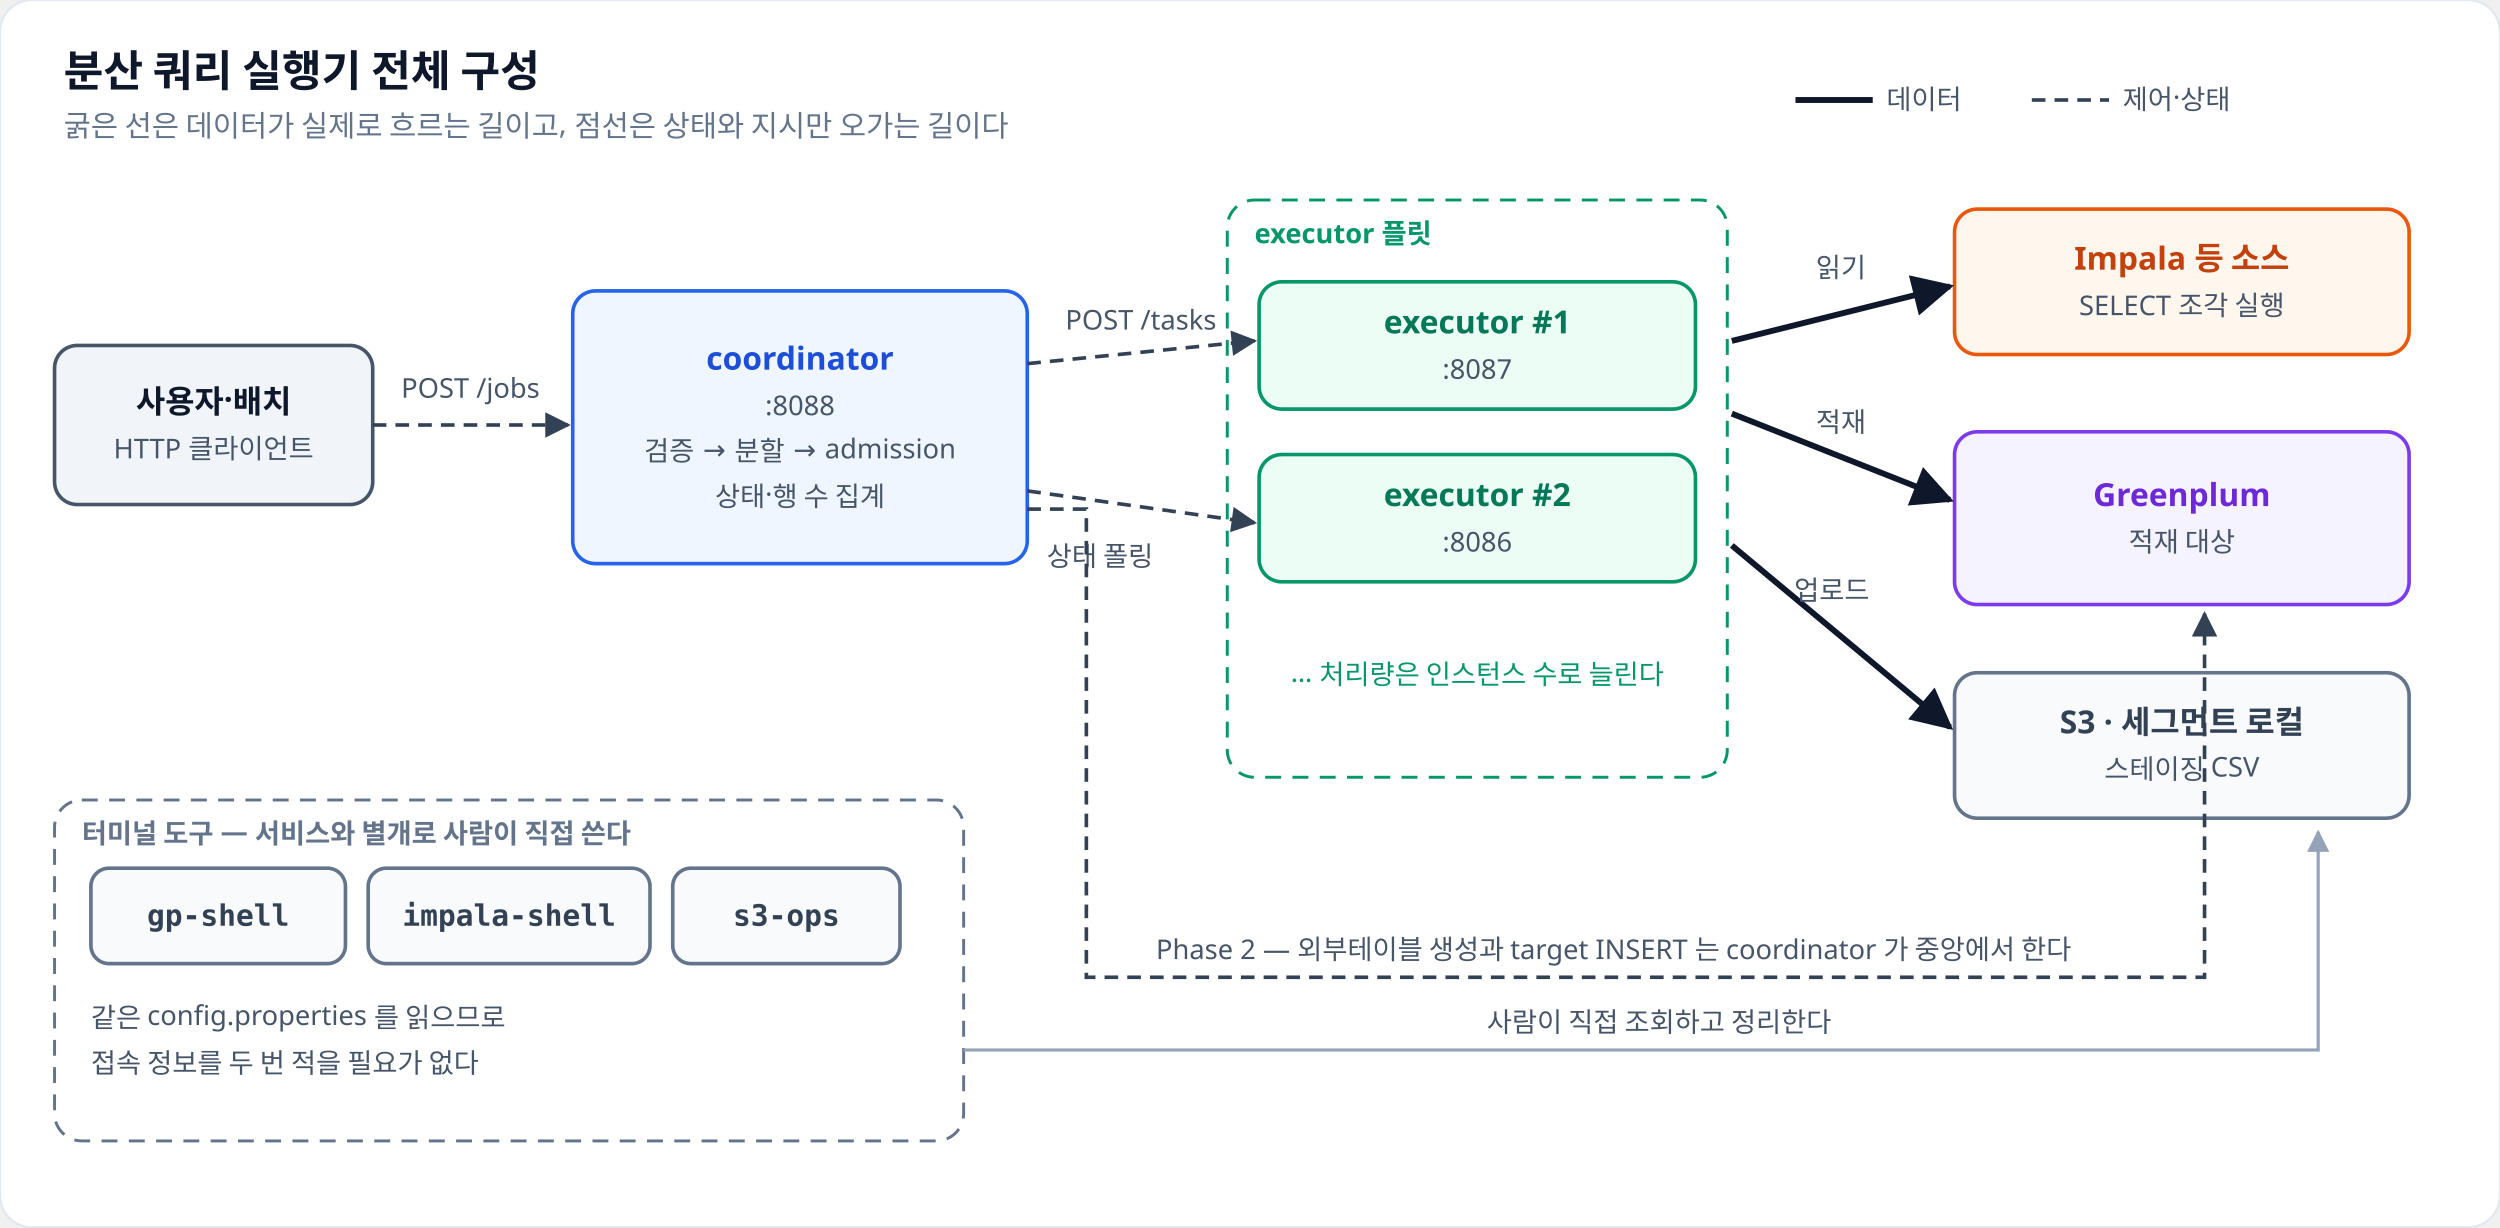
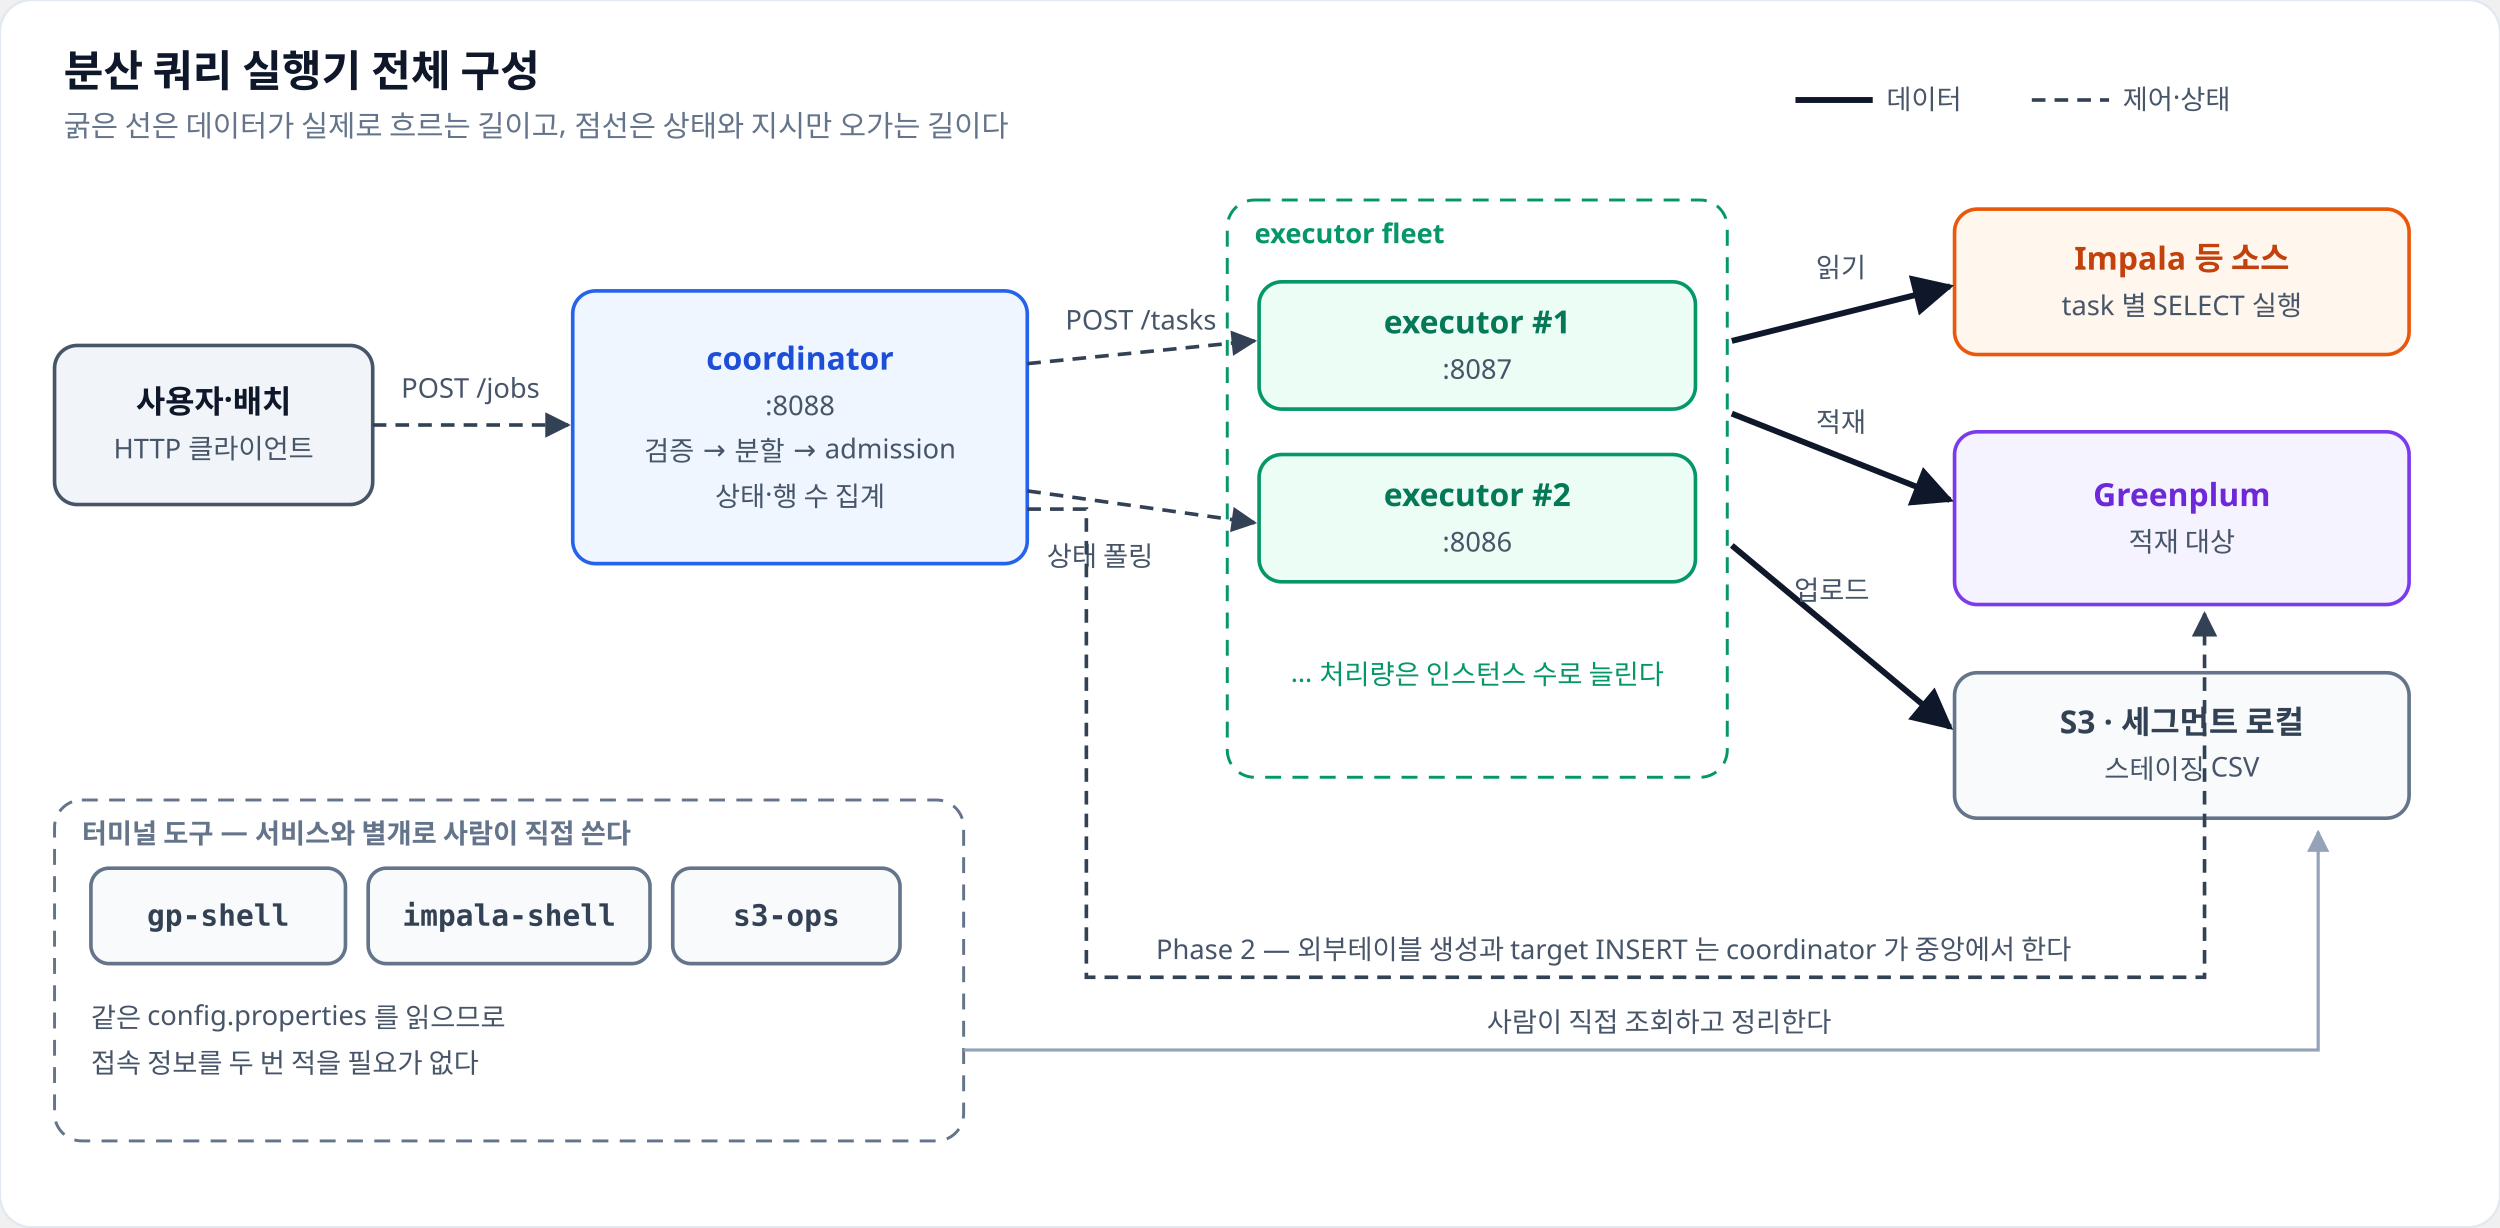
<svg xmlns="http://www.w3.org/2000/svg" viewBox="0 0 1100 540" width="1100" height="540" role="img" font-family="'Noto Sans KR','Apple SD Gothic Neo','Malgun Gothic','Nanum Gothic',sans-serif">
  <defs>
    <marker id="ar" viewBox="0 0 10 10" refX="9" refY="5" markerWidth="7" markerHeight="7" orient="auto-start-reverse">
      <path d="M0 0 L10 5 L0 10 z" fill="#334155" />
    </marker>
    <marker id="arw" viewBox="0 0 10 10" refX="9" refY="5" markerWidth="7" markerHeight="7" orient="auto-start-reverse">
      <path d="M0 0 L10 5 L0 10 z" fill="#0f172a" />
    </marker>
    <marker id="arm" viewBox="0 0 10 10" refX="9" refY="5" markerWidth="7" markerHeight="7" orient="auto-start-reverse">
      <path d="M0 0 L10 5 L0 10 z" fill="#94a3b8" />
    </marker>
  </defs>
  <rect x="0" y="0" width="1100" height="540" rx="14" fill="#ffffff" stroke="#e2e8f0" />
  <text x="28" y="38" font-size="19" font-weight="700" fill="#0f172a">분산 쿼리 실행기 전체 구성</text>
  <text x="28" y="60" font-size="13" fill="#64748b">굵은 선은 데이터가 실제로 흐르는 길이고, 점선은 상태와 지시만 오가는 길이다</text>
  <line x1="790" y1="44" x2="824" y2="44" stroke="#0f172a" stroke-width="2.6" />
  <text x="830" y="48" font-size="12" fill="#475569" text-anchor="start" font-weight="400">데이터</text>
  <line x1="894" y1="44" x2="928" y2="44" stroke="#334155" stroke-width="1.6" stroke-dasharray="6 4" />
  <text x="934" y="48" font-size="12" fill="#475569" text-anchor="start" font-weight="400">제어·상태</text>
  <rect x="24" y="152" width="140" height="70" rx="10" fill="#f1f5f9" stroke="#475569" stroke-width="1.6" />
  <text x="94.0" y="181.667" font-size="14" font-weight="700" fill="#0f172a" text-anchor="middle">사용자·배치</text>
  <text x="94.0" y="201.667" font-size="12" font-weight="400" fill="#475569" text-anchor="middle">HTTP 클라이언트</text>
  <rect x="252" y="128" width="200" height="120" rx="10" fill="#eff6ff" stroke="#2563eb" stroke-width="1.6" />
  <text x="352.0" y="162.667" font-size="14" font-weight="700" fill="#1d4ed8" text-anchor="middle">coordinator</text>
  <text x="352.0" y="182.667" font-size="12" font-weight="400" fill="#475569" text-anchor="middle">:8088</text>
  <text x="352.0" y="202.667" font-size="12" font-weight="400" fill="#475569" text-anchor="middle">검증 → 분할 → admission</text>
  <text x="352.0" y="222.667" font-size="12" font-weight="400" fill="#475569" text-anchor="middle">상태·행 수 집계</text>
  <rect x="540" y="88" width="220" height="254" rx="12" fill="none" stroke="#059669" stroke-width="1.3" stroke-dasharray="7 5" />
-   <text x="552" y="107" font-size="12" font-weight="700" fill="#059669">executor 플릿</text>
+   <text x="552" y="107" font-size="12" font-weight="700" fill="#059669">executor fleet</text>
  <rect x="554" y="124" width="192" height="56" rx="10" fill="#ecfdf5" stroke="#059669" stroke-width="1.6" />
  <text x="650.0" y="146.667" font-size="14" font-weight="700" fill="#047857" text-anchor="middle">executor #1</text>
  <text x="650.0" y="166.667" font-size="12" font-weight="400" fill="#475569" text-anchor="middle">:8087</text>
  <rect x="554" y="200" width="192" height="56" rx="10" fill="#ecfdf5" stroke="#059669" stroke-width="1.6" />
  <text x="650.0" y="222.667" font-size="14" font-weight="700" fill="#047857" text-anchor="middle">executor #2</text>
  <text x="650.0" y="242.667" font-size="12" font-weight="400" fill="#475569" text-anchor="middle">:8086</text>
  <text x="650" y="300" font-size="12" fill="#059669" text-anchor="middle" font-weight="400">… 처리량은 인스턴스 수로 늘린다</text>
  <rect x="860" y="92" width="200" height="64" rx="10" fill="#fff7ed" stroke="#ea580c" stroke-width="1.6" />
  <text x="960.0" y="118.667" font-size="14" font-weight="700" fill="#c2410c" text-anchor="middle">Impala 등 소스</text>
-   <text x="960.0" y="138.667" font-size="12" font-weight="400" fill="#475569" text-anchor="middle">SELECT 조각 실행</text>
+   <text x="960.0" y="138.667" font-size="12" font-weight="400" fill="#475569" text-anchor="middle">task 별 SELECT 실행</text>
  <rect x="860" y="190" width="200" height="76" rx="10" fill="#f5f3ff" stroke="#7c3aed" stroke-width="1.6" />
  <text x="960.0" y="222.667" font-size="14" font-weight="700" fill="#6d28d9" text-anchor="middle">Greenplum</text>
  <text x="960.0" y="242.667" font-size="12" font-weight="400" fill="#475569" text-anchor="middle">적재 대상</text>
  <rect x="860" y="296" width="200" height="64" rx="10" fill="#f8fafc" stroke="#64748b" stroke-width="1.6" />
  <text x="960.0" y="322.667" font-size="14" font-weight="700" fill="#334155" text-anchor="middle">S3 · 세그먼트 로컬</text>
  <text x="960.0" y="342.667" font-size="12" font-weight="400" fill="#475569" text-anchor="middle">스테이징 CSV</text>
  <line x1="164" y1="187" x2="250" y2="187" stroke="#334155" stroke-width="1.6" stroke-dasharray="6 4" marker-end="url(#ar)" />
  <text x="207.0" y="175.0" font-size="12" fill="#475569" text-anchor="middle">POST /jobs</text>
  <line x1="452" y1="160" x2="552" y2="150" stroke="#334155" stroke-width="1.6" stroke-dasharray="6 4" marker-end="url(#ar)" />
  <text x="502.0" y="145.0" font-size="12" fill="#475569" text-anchor="middle">POST /tasks</text>
  <line x1="452" y1="216" x2="552" y2="230" stroke="#334155" stroke-width="1.6" stroke-dasharray="6 4" marker-end="url(#ar)" />
  <text x="484.0" y="249.0" font-size="12" fill="#475569" text-anchor="middle">상태 폴링</text>
  <line x1="762" y1="150" x2="858" y2="126" stroke="#0f172a" stroke-width="2.6" marker-end="url(#arw)" />
  <line x1="762" y1="182" x2="858" y2="220" stroke="#0f172a" stroke-width="2.6" marker-end="url(#arw)" />
  <line x1="762" y1="240" x2="858" y2="320" stroke="#0f172a" stroke-width="2.6" marker-end="url(#arw)" />
  <text x="810" y="122" font-size="12" fill="#475569" text-anchor="middle" font-weight="400">읽기</text>
  <text x="810" y="190" font-size="12" fill="#475569" text-anchor="middle" font-weight="400">적재</text>
  <text x="806" y="264" font-size="12" fill="#475569" text-anchor="middle" font-weight="400">업로드</text>
  <path d="M452,224 H478 V430 H970 V270" stroke="#334155" stroke-width="1.6" fill="none" stroke-dasharray="6 4" marker-end="url(#ar)" />
  <text x="710" y="422" font-size="12" fill="#475569" text-anchor="middle">Phase 2 — 외부테이블 생성과 target INSERT 는 coordinator 가 중앙에서 한다</text>
  <rect x="24" y="352" width="400" height="150" rx="12" fill="none" stroke="#64748b" stroke-width="1.3" stroke-dasharray="7 5" />
  <text x="36" y="371" font-size="12" font-weight="700" fill="#64748b">터미널 도구 — 서비스와 별개로 사람이 직접 쓴다</text>
  <rect x="40" y="382" width="112" height="42" rx="8" fill="#f8fafc" stroke="#64748b" stroke-width="1.6" />
  <text x="96.0" y="407.333" font-size="13" font-weight="700" fill="#334155" text-anchor="middle" font-family="'JetBrains Mono','D2Coding','Consolas',monospace">gp-shell</text>
  <rect x="162" y="382" width="124" height="42" rx="8" fill="#f8fafc" stroke="#64748b" stroke-width="1.6" />
  <text x="224.0" y="407.333" font-size="13" font-weight="700" fill="#334155" text-anchor="middle" font-family="'JetBrains Mono','D2Coding','Consolas',monospace">impala-shell</text>
  <rect x="296" y="382" width="100" height="42" rx="8" fill="#f8fafc" stroke="#64748b" stroke-width="1.6" />
  <text x="346.0" y="407.333" font-size="13" font-weight="700" fill="#334155" text-anchor="middle" font-family="'JetBrains Mono','D2Coding','Consolas',monospace">s3-ops</text>
  <text x="40" y="452" font-size="12" fill="#475569" text-anchor="start" font-weight="400">같은 config.properties 를 읽으므로</text>
  <text x="40" y="472" font-size="12" fill="#475569" text-anchor="start" font-weight="400">접속 정보를 두 번 적을 필요가 없다</text>
  <path d="M424,462 H1020 V366" stroke="#94a3b8" stroke-width="1.4" fill="none" marker-end="url(#arm)" />
  <text x="730" y="454" font-size="12" fill="#475569" text-anchor="middle">사람이 직접 조회하고 정리한다</text>
</svg>
